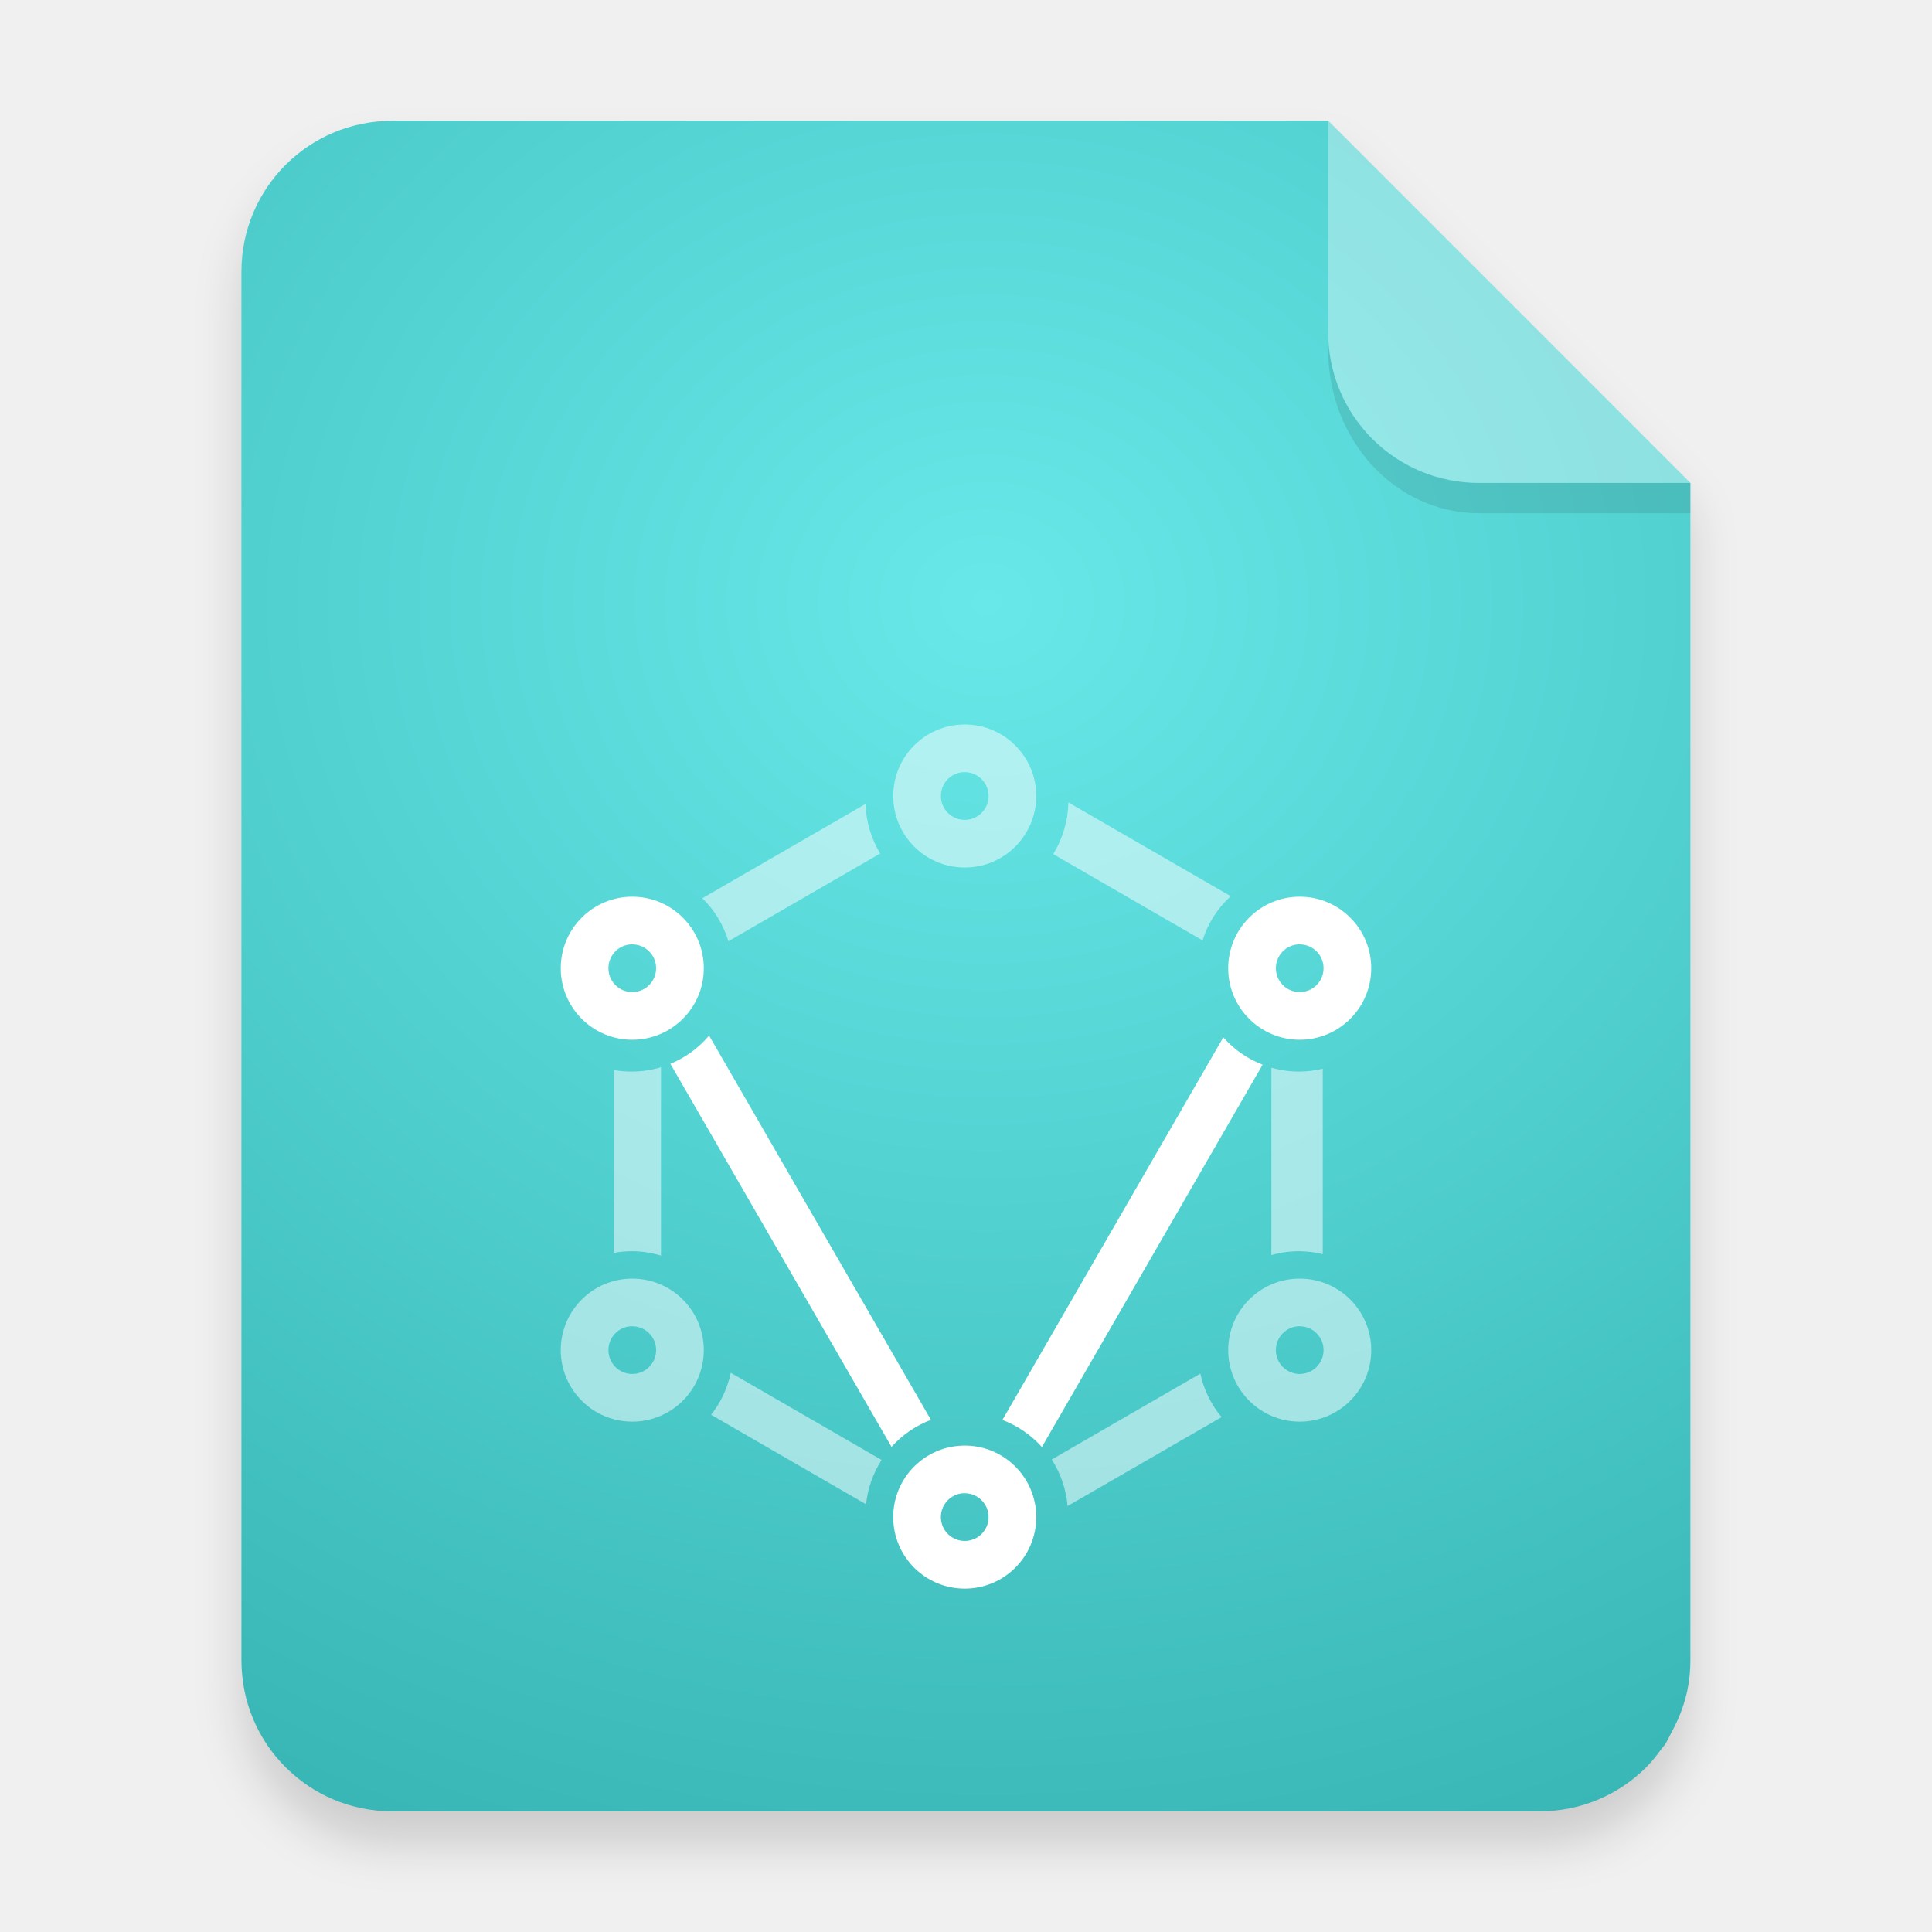
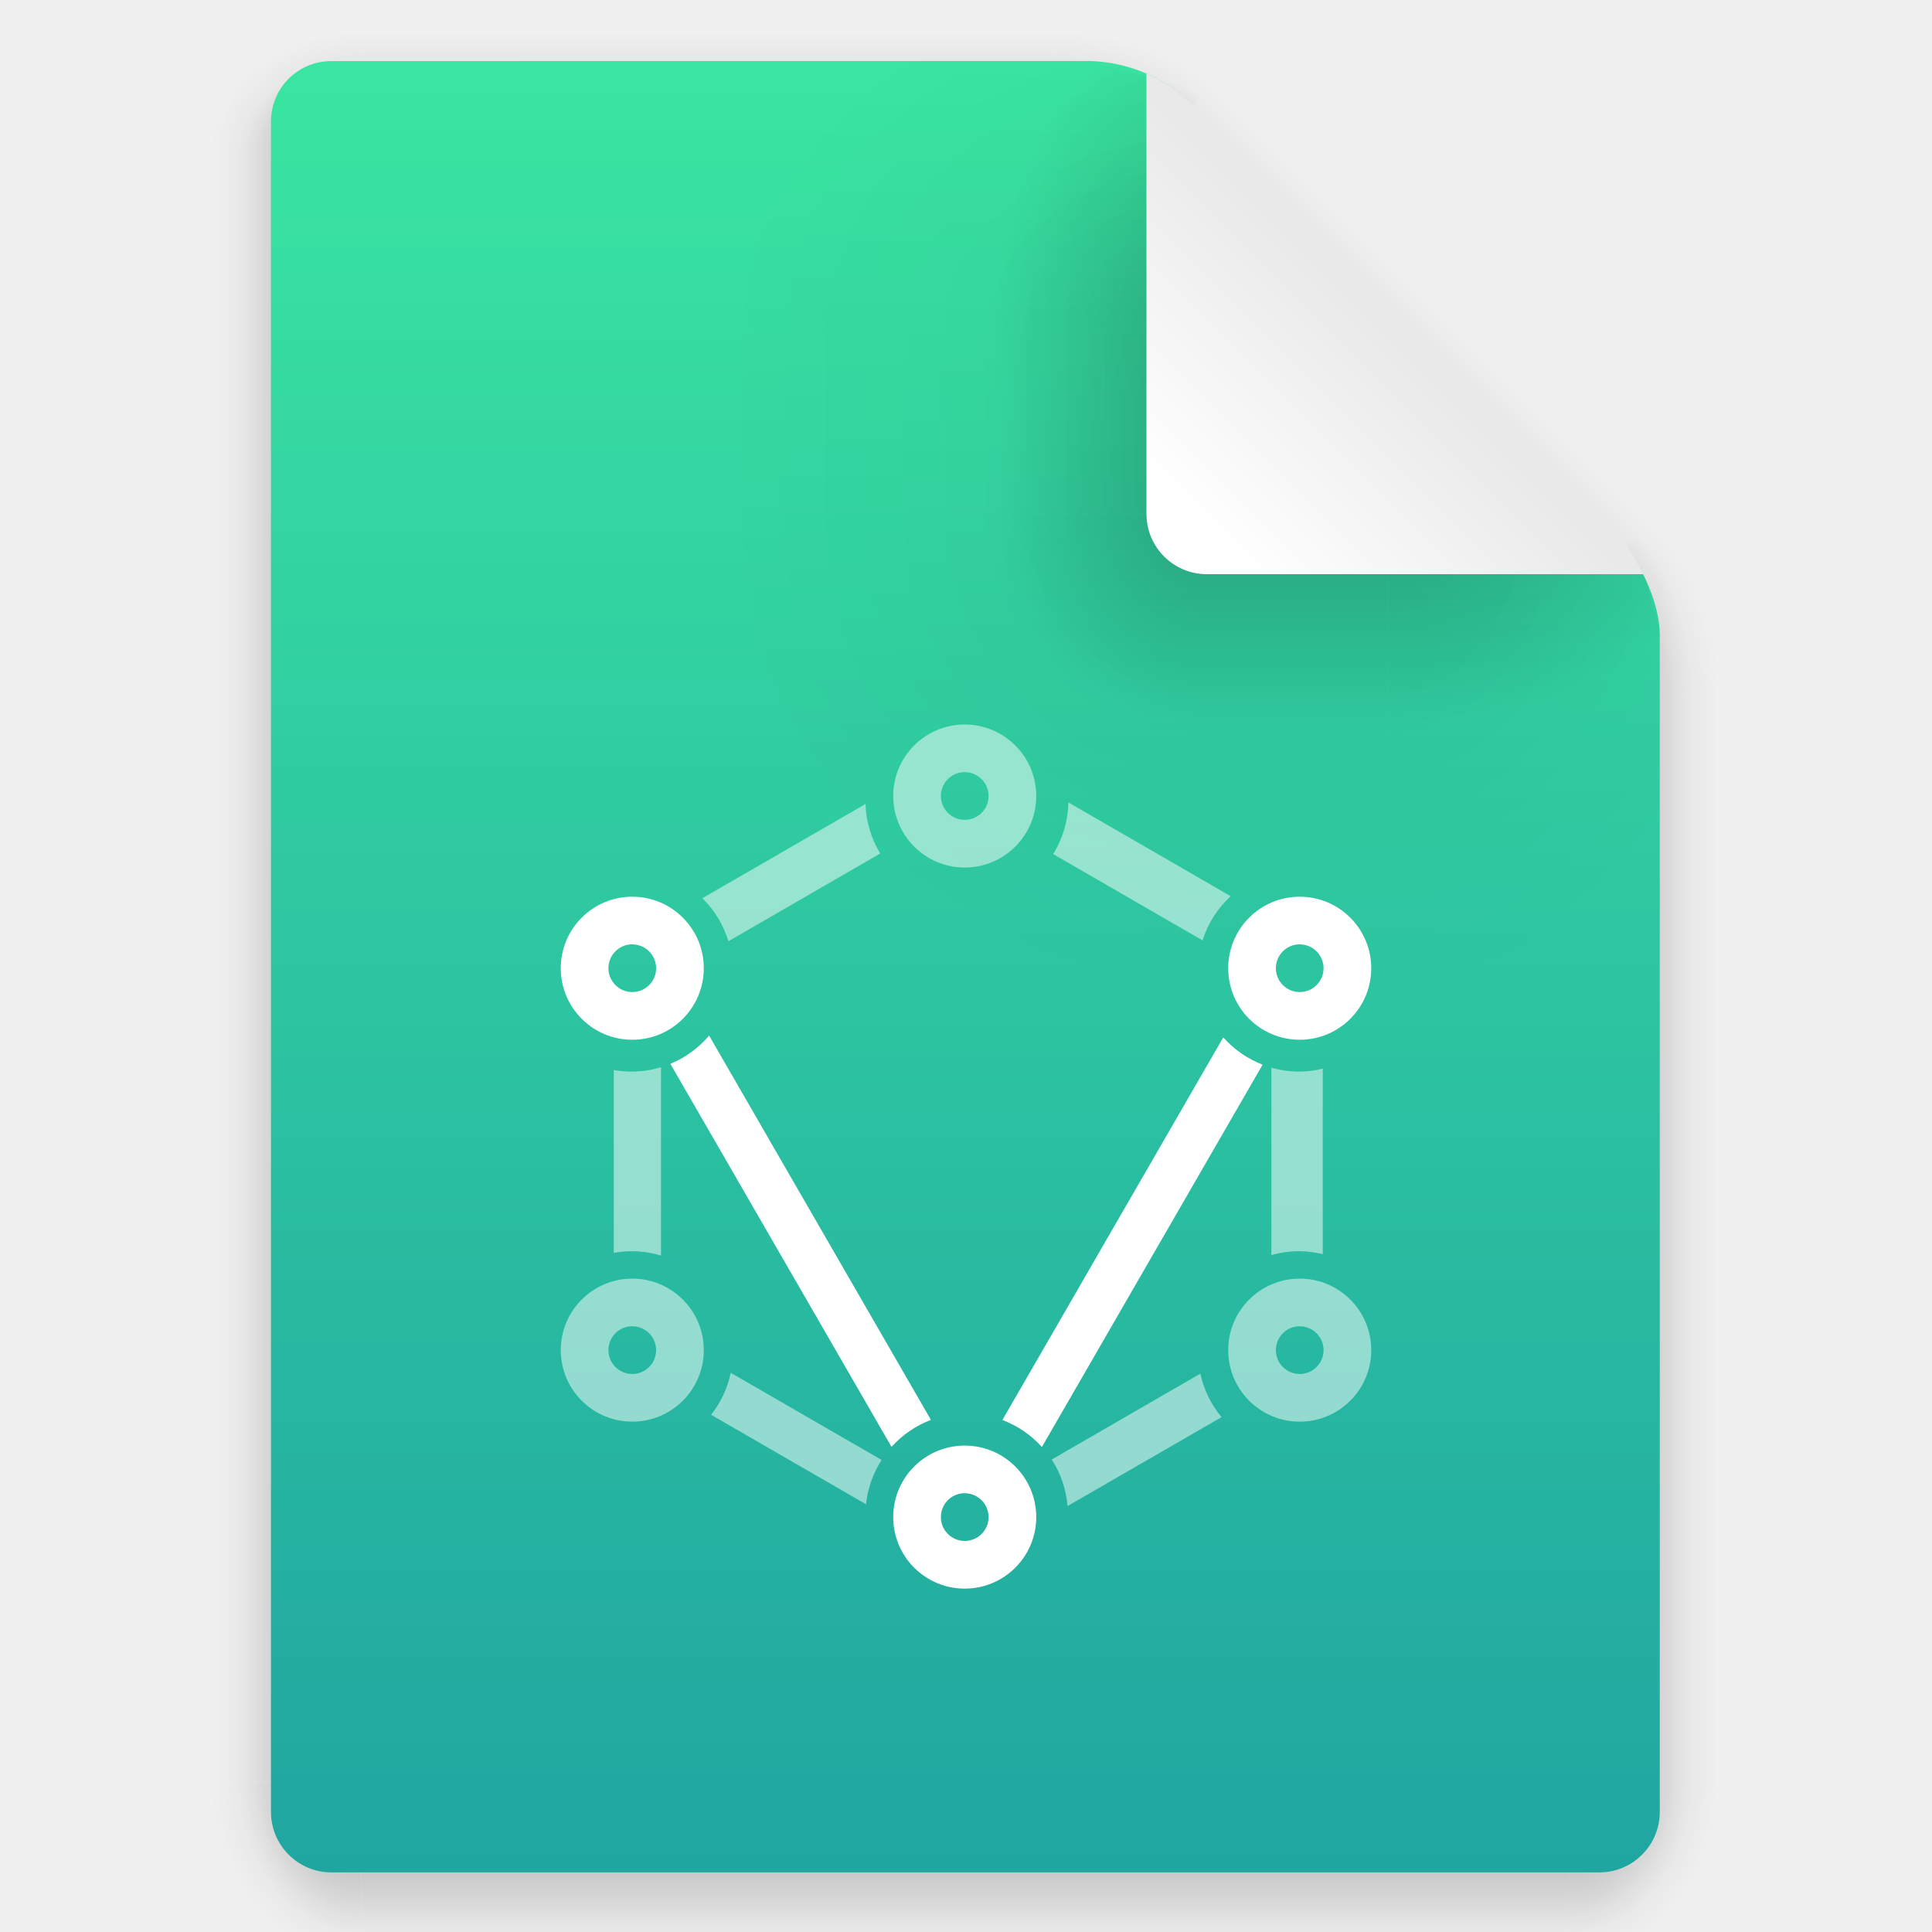
- <svg xmlns="http://www.w3.org/2000/svg" xmlns:xlink="http://www.w3.org/1999/xlink" version="1.1" viewBox="0 0 64 64" id="svg37" xml:space="preserve">
-   <defs id="defs5">
-     <linearGradient id="linearGradient972">
-       <stop style="stop-color:#68e8e8;stop-opacity:1;" offset="0" id="stop968" />
-       <stop style="stop-color:#29a6a6;stop-opacity:1;" offset="1" id="stop970" />
+ <svg xmlns="http://www.w3.org/2000/svg" xmlns:xlink="http://www.w3.org/1999/xlink" version="1.1" viewBox="0 0 64 64" id="svg141">
+   <defs id="defs47">
+     <linearGradient id="b" x1="7.937" x2="7.937" y1="15.346" y2="16.933" gradientUnits="userSpaceOnUse" xlink:href="#a" />
+     <linearGradient id="a">
+       <stop offset="0" id="stop3" />
+       <stop stop-opacity="0" offset="1" id="stop5" />
    </linearGradient>
-     <filter id="a-6" x="-0.039" y="-0.033" width="1.078" height="1.067" color-interpolation-filters="sRGB">
-       <feGaussianBlur stdDeviation=".206" id="feGaussianBlur2" />
-     </filter>
-     <filter id="a" x="-.039" y="-.033" width="1.078" height="1.067" color-interpolation-filters="sRGB">
-       <feGaussianBlur stdDeviation=".206" id="feGaussianBlur909" />
-     </filter>
-     <filter id="a-7" x="-.039" y="-.033" width="1.078" height="1.067" color-interpolation-filters="sRGB">
-       <feGaussianBlur stdDeviation=".206" id="feGaussianBlur858" />
-     </filter>
-     <linearGradient id="a-3" x1="49.571" x2="51.714" y1="52.714" y2="54.857" gradientTransform="matrix(2.3333,0,0,2.3333,-68.667,-72.001)" gradientUnits="userSpaceOnUse">
-       <stop offset="0" id="stop4" />
-       <stop stop-opacity="0" offset="1" id="stop6" />
+     <radialGradient id="c" cx="35" cy="4" r="3.728" gradientTransform="matrix(1.696 0 0 1.0731 -24.361 -.292)" gradientUnits="userSpaceOnUse" xlink:href="#a" />
+     <linearGradient id="d" x1="43" x2="46.748" y1="12" y2="8.252" gradientUnits="userSpaceOnUse" xlink:href="#a" />
+     <radialGradient id="e" cx="52" cy="22" r="5.206" gradientTransform="matrix(.96042 0 0 1.3331 2.058 -7.328)" gradientUnits="userSpaceOnUse" xlink:href="#a" />
+     <linearGradient id="f" x1="5.821" x2="5.821" y1="1.058" gradientUnits="userSpaceOnUse" xlink:href="#a" />
+     <radialGradient id="g" cx="3.175" cy="1.323" r=".794" gradientTransform="matrix(0 -1.3333 1.6667 0 .97 5.292)" gradientUnits="userSpaceOnUse" xlink:href="#a" />
+     <linearGradient id="h" x1="13.758" x2="15.081" y1="10.583" y2="10.583" gradientUnits="userSpaceOnUse" xlink:href="#a" />
+     <linearGradient id="i" x1="3.175" x2="1.852" y1="8.466" y2="8.466" gradientUnits="userSpaceOnUse" xlink:href="#a" />
+     <radialGradient id="j" cx="13.758" cy="15.346" r=".794" gradientTransform="matrix(0,2,-1.6667,0,39.334,-12.171)" gradientUnits="userSpaceOnUse" xlink:href="#a" />
+     <radialGradient id="k" cx="3.175" cy="15.346" r=".794" gradientTransform="matrix(-1.6667,0,0,-2,8.466,46.037)" gradientUnits="userSpaceOnUse" xlink:href="#a" />
+     <linearGradient id="l" x1="7.937" x2="7.937" y1="15.346" y2="16.668" gradientUnits="userSpaceOnUse" xlink:href="#a" />
+     <radialGradient id="m" cx="35" cy="4" r="3.728" gradientTransform="matrix(1.6115 0 0 .80482 -21.403 .78)" gradientUnits="userSpaceOnUse" xlink:href="#a" />
+     <linearGradient id="n" x1="43" x2="46.004" y1="12" y2="8.996" gradientUnits="userSpaceOnUse" xlink:href="#a" />
+     <radialGradient id="o" cx="52" cy="22" r="5.206" gradientTransform="matrix(.76834 0 0 1.2272 12.047 -4.999)" gradientUnits="userSpaceOnUse" xlink:href="#a" />
+     <linearGradient id="p" x1="5.821" x2="5.821" y1="1.058" y2=".265" gradientUnits="userSpaceOnUse" xlink:href="#a" />
+     <radialGradient id="q" cx="3.175" cy="1.323" r=".794" gradientTransform="matrix(0,-1,1.3333,0,1.411,4.233)" gradientUnits="userSpaceOnUse" xlink:href="#a" />
+     <linearGradient id="r" x1="13.758" x2="14.816" y1="10.583" y2="10.583" gradientUnits="userSpaceOnUse" xlink:href="#a" />
+     <linearGradient id="s" x1="3.175" x2="2.117" y1="8.466" y2="8.466" gradientUnits="userSpaceOnUse" xlink:href="#a" />
+     <radialGradient id="t" cx="13.758" cy="15.346" r=".794" gradientTransform="matrix(0,1.6667,-1.3333,0,34.219,-7.585)" gradientUnits="userSpaceOnUse" xlink:href="#a" />
+     <radialGradient id="u" cx="3.175" cy="15.346" r=".794" gradientTransform="matrix(-1.3333,0,0,-1.6667,7.408,40.921)" gradientUnits="userSpaceOnUse" xlink:href="#a" />
+     <linearGradient id="v" x1="21.039" x2="21.039" y1="2" y2="62" gradientTransform="matrix(.26458 0 0 .26458 45.221 -.507)" gradientUnits="userSpaceOnUse">
+       <stop offset="0" id="stop27" style="stop-color:#3ae5a1;stop-opacity:1;" />
+       <stop offset="1" id="stop29" style="stop-color:#20a6a1;stop-opacity:1;" />
    </linearGradient>
-     <linearGradient id="b" x1="40" x2="46" y1="17" y2="11" gradientTransform="matrix(0.26458,0,0,0.26458,-3.15828,0.6893912)" gradientUnits="userSpaceOnUse">
-       <stop stop-color="#fefefe" offset="0" id="stop2" />
-       <stop stop-color="#e9e9e9" offset="1" id="stop4-3" />
-     </linearGradient>
-     <linearGradient id="a-6-5" x1="21.039" x2="21.039" y1="2" y2="62" gradientTransform="matrix(0.26458,0,0,0.26458,-3.15328,0.6893912)" gradientUnits="userSpaceOnUse">
-       <stop stop-color="#858585" offset="0" id="stop7" style="stop-color:#808080;stop-opacity:1" />
-       <stop stop-color="#383838" offset="1" id="stop9" />
-     </linearGradient>
-     <linearGradient id="b-6" x1="399.57" x2="399.57" y1="545.8" y2="517.8" gradientTransform="matrix(2.1429,0,0,2.1429,-826.36,-1107.5)" gradientUnits="userSpaceOnUse">
-       <stop stop-color="#3889e9" offset="0" id="stop885" />
-       <stop stop-color="#5ea5fb" offset="1" id="stop887" />
-     </linearGradient>
-     <linearGradient id="f" x1="30.479" x2="31.074" y1="14.368" y2="49.608" gradientUnits="userSpaceOnUse">
-       <stop stop-color="#f9f9f9" offset="0" id="stop890" />
-       <stop stop-color="#ccf2f6" offset="1" id="stop892" />
-     </linearGradient>
-     <linearGradient id="linearGradient874" x1="357.8" x2="357.8" y1="546.73" y2="523.48" gradientTransform="matrix(2.1429,0,0,2.1429,-736.33,-1114)" gradientUnits="userSpaceOnUse">
-       <stop stop-color="#197ff1" offset="0" id="stop895" />
-       <stop stop-color="#21c6fb" offset="1" id="stop897" />
-     </linearGradient>
-     <radialGradient xlink:href="#linearGradient972" id="radialGradient946" cx="8.526" cy="6.776" fx="8.526" fy="6.776" r="6.35" gradientTransform="matrix(10.53006,0.07446516,-0.06521787,9.222406,-56.64342,-43.17594)" gradientUnits="userSpaceOnUse" />
-     <linearGradient id="b-3" x1="40" x2="46" y1="17" y2="11" gradientTransform="matrix(0.26458,0,0,0.26458,-0.006,-0.265)" gradientUnits="userSpaceOnUse">
-       <stop stop-color="#fefefe" offset="0" id="stop1088" />
-       <stop stop-color="#e9e9e9" offset="1" id="stop1090" />
-     </linearGradient>
-     <linearGradient id="a-67" x1="45.801" x2="9.802" y1="10" y2="61" gradientTransform="matrix(0.26458,0,0,0.26458,0.052,-0.265)" gradientUnits="userSpaceOnUse">
-       <stop stop-color="#ededed" offset="0" id="stop1093" />
-       <stop stop-color="#fcfcfc" offset="1" id="stop1095" />
+     <radialGradient id="w" cx="40" cy="12" r="8" gradientTransform="matrix(.39687 0 0 -.52916 41.517 10.341)" gradientUnits="userSpaceOnUse" xlink:href="#a" />
+     <radialGradient id="x" cx="10.583" cy="4.233" r="2.117" gradientTransform="matrix(-2,0,0,-2,76.971,12.457)" gradientUnits="userSpaceOnUse" xlink:href="#a" />
+     <radialGradient id="y" cx="40" cy="12" r="8" gradientTransform="matrix(0 -.39687 .52916 0 49.455 18.278)" gradientUnits="userSpaceOnUse" xlink:href="#a" />
+     <linearGradient id="z" x1="10.583" x2="6.35" y1="3.175" y2="3.175" gradientTransform="matrix(1 0 0 .66667 45.221 1.169)" gradientUnits="userSpaceOnUse" xlink:href="#a" />
+     <linearGradient id="A" x1="10.583" x2="8.731" y1="3.043" y2="3.043" gradientTransform="matrix(1 0 0 .66667 45.221 1.169)" gradientUnits="userSpaceOnUse" xlink:href="#a" />
+     <radialGradient id="B" cx="10.583" cy="4.233" r="2.117" gradientTransform="matrix(-.875 0 0 -.87849 65.065 7.71)" gradientUnits="userSpaceOnUse" xlink:href="#a" />
+     <radialGradient id="C" cx="40" cy="12" r="8" gradientTransform="matrix(0 -.34601 .23278 0 53.011 16.244)" gradientUnits="userSpaceOnUse" xlink:href="#a" />
+     <linearGradient id="D" x1="10.583" x2="6.35" y1="3.175" y2="3.175" gradientTransform="matrix(1 0 0 .66667 -14.574 54.57)" gradientUnits="userSpaceOnUse" xlink:href="#a" />
+     <linearGradient id="E" x1="10.583" x2="8.724" y1="3.043" y2="3.043" gradientTransform="matrix(1 0 0 .66667 -14.574 54.57)" gradientUnits="userSpaceOnUse" xlink:href="#a" />
+     <radialGradient id="F" cx="40" cy="12" r="8" gradientTransform="matrix(.3793 0 0 -.23243 42.22 6.78)" gradientUnits="userSpaceOnUse" xlink:href="#a" />
+     <linearGradient id="G" x1="40" x2="46" y1="17" y2="11" gradientTransform="matrix(.26458 0 0 .26458 45.221 -.507)" gradientUnits="userSpaceOnUse">
+       <stop stop-color="#fefefe" offset="0" id="stop42" />
+       <stop stop-color="#e9e9e9" offset="1" id="stop44" />
    </linearGradient>
  </defs>
-   <path transform="scale(3.7796)" d="m3.44 1.354a1.32 1.32 0 0 0-1.323 1.323v12.171c0 0.733 0.59 1.323 1.323 1.323h10.053a1.32 1.32 0 0 0 1.323-1.323v-10.318l-3.175-3.175z" filter="url(#a-6)" opacity=".15" style="paint-order:stroke fill markers" id="path7" />
-   <path id="rect926" style="display:inline;fill:url(#radialGradient946);fill-opacity:1;stroke-width:0.5;stroke-linecap:square" d="m 12.998,4.001 c -2.77,0 -5,2.23 -5,5 v 46 0.002 c 0,0.173 0.01,0.343 0.027,0.512 0.017,0.168 0.041,0.333 0.074,0.496 1.25e-4,6.26e-4 -1.28e-4,0.001 0,0.002 0.066,0.325 0.165,0.639 0.291,0.938 2.38e-4,5.68e-4 -2.42e-4,0.001 0,0.002 0.126,0.299 0.28,0.582 0.459,0.848 3.18e-4,4.73e-4 -3.21e-4,0.002 0,0.002 0.179,0.265 0.386,0.513 0.611,0.738 0.452,0.452 0.989,0.818 1.588,1.07 0.599,0.252 1.257,0.391 1.949,0.391 h 38.002 c 0.693,0 1.351,-0.138 1.949,-0.391 0.599,-0.252 1.136,-0.618 1.588,-1.07 0.186,-0.186 0.349,-0.396 0.504,-0.609 0.033,-0.045 0.074,-0.083 0.105,-0.129 5.1e-4,-7.62e-4 9.97e-4,-0.001 0.002,-0.002 0.082,-0.122 0.14,-0.26 0.211,-0.389 0.318,-0.576 0.544,-1.208 0.613,-1.896 0.017,-0.168 0.025,-0.339 0.025,-0.512 V 15.999 L 44,4.001 Z" />
-   <path d="M 55.999,15.999 43.998,3.999 v 7 c 0,2.77 2.23,5 5,5 z" fill="#ffffff" opacity="0.35" style="fill-rule:evenodd;stroke-width:3.78;paint-order:stroke fill markers" id="path11" />
-   <path d="m43.998 10.999v0.586c0 3.001 2.23 5.416 5 5.416h7v-1.002h-7a4.989 4.989 0 0 1-5.004-5z" opacity=".1" stroke-width="3.78" style="paint-order:stroke fill markers" id="path15" />
-   <g transform="translate(8,14.312)" fill="#ffffff" shape-rendering="auto" id="g35">
-     <path d="m 27.391,12.269 a 3.364,3.364 0 0 1 -0.503,1.712 l 4.948,2.859 a 3.351,3.351 0 0 1 0.932,-1.465 z m -6.721,0.052 -5.404,3.122 a 3.351,3.351 0 0 1 0.864,1.425 l 5.028,-2.906 a 3.364,3.364 0 0 1 -0.487,-1.641 z m -6.774,8.72 a 3.351,3.351 0 0 1 -0.972,0.145 3.351,3.351 0 0 1 -0.592,-0.052 v 6.058 a 3.351,3.351 0 0 1 0.592,-0.056 3.351,3.351 0 0 1 0.972,0.145 z m 20.22,0.015 v 6.209 a 3.351,3.351 0 0 1 0.919,-0.13 3.351,3.351 0 0 1 0.783,0.099 v -6.144 a 3.351,3.351 0 0 1 -0.783,0.096 3.351,3.351 0 0 1 -0.919,-0.13 z m -17.909,10.108 a 3.351,3.351 0 0 1 -0.651,1.391 l 5.133,2.964 a 3.351,3.351 0 0 1 0.515,-1.468 z m 15.556,0.028 -4.923,2.844 a 3.351,3.351 0 0 1 0.524,1.542 l 5.102,-2.946 a 3.351,3.351 0 0 1 -0.703,-1.44 z" color="#000000" color-rendering="auto" image-rendering="auto" opacity="0.5" solid-color="#000000" style="isolation:auto;mix-blend-mode:normal" id="path17" />
-     <path d="m 23.958,9.688 a 2.369,2.369 0 0 0 -2.369,2.369 2.369,2.369 0 0 0 2.369,2.369 2.369,2.369 0 0 0 2.369,-2.369 2.369,2.369 0 0 0 -2.369,-2.369 z m -0.056,1.579 a 0.79,0.79 0 0 1 0.056,0 0.79,0.79 0 0 1 0.79,0.79 0.79,0.79 0 0 1 -0.79,0.79 0.79,0.79 0 0 1 -0.79,-0.79 0.79,0.79 0 0 1 0.734,-0.79 z" color="#000000" color-rendering="auto" image-rendering="auto" opacity="0.5" solid-color="#000000" style="isolation:auto;mix-blend-mode:normal" id="path19" />
-     <path d="m 35.055,28.044 a 2.369,2.369 0 0 0 -2.369,2.369 2.369,2.369 0 0 0 2.369,2.369 2.369,2.369 0 0 0 2.369,-2.369 2.369,2.369 0 0 0 -2.369,-2.369 z m -0.056,1.579 a 0.79,0.79 0 0 1 0.056,0 0.79,0.79 0 0 1 0.79,0.79 0.79,0.79 0 0 1 -0.79,0.79 0.79,0.79 0 0 1 -0.79,-0.79 0.79,0.79 0 0 1 0.734,-0.79 z" color="#000000" color-rendering="auto" image-rendering="auto" opacity="0.5" solid-color="#000000" style="isolation:auto;mix-blend-mode:normal" id="path21" />
-     <path d="m 35.055,15.393 a 2.369,2.369 0 0 0 -2.369,2.369 2.369,2.369 0 0 0 2.369,2.369 2.369,2.369 0 0 0 2.369,-2.369 2.369,2.369 0 0 0 -2.369,-2.369 z m -0.056,1.579 a 0.79,0.79 0 0 1 0.056,0 0.79,0.79 0 0 1 0.79,0.79 0.79,0.79 0 0 1 -0.79,0.79 0.79,0.79 0 0 1 -0.79,-0.79 0.79,0.79 0 0 1 0.734,-0.79 z" color="#000000" color-rendering="auto" image-rendering="auto" solid-color="#000000" style="isolation:auto;mix-blend-mode:normal" id="path23" />
-     <path d="m 12.945,28.044 a 2.369,2.369 0 0 0 -2.369,2.369 2.369,2.369 0 0 0 2.369,2.369 2.369,2.369 0 0 0 2.369,-2.369 2.369,2.369 0 0 0 -2.369,-2.369 z m -0.056,1.579 a 0.79,0.79 0 0 1 0.056,0 0.79,0.79 0 0 1 0.79,0.79 0.79,0.79 0 0 1 -0.79,0.79 0.79,0.79 0 0 1 -0.79,-0.79 0.79,0.79 0 0 1 0.734,-0.79 z" color="#000000" color-rendering="auto" image-rendering="auto" opacity="0.5" solid-color="#000000" style="isolation:auto;mix-blend-mode:normal" id="path25" />
-     <path d="m 12.945,15.393 a 2.369,2.369 0 0 0 -2.369,2.369 2.369,2.369 0 0 0 2.369,2.369 2.369,2.369 0 0 0 2.369,-2.369 2.369,2.369 0 0 0 -2.369,-2.369 z m -0.056,1.579 a 0.79,0.79 0 0 1 0.056,0 0.79,0.79 0 0 1 0.79,0.79 0.79,0.79 0 0 1 -0.79,0.79 0.79,0.79 0 0 1 -0.79,-0.79 0.79,0.79 0 0 1 0.734,-0.79 z" color="#000000" color-rendering="auto" image-rendering="auto" solid-color="#000000" style="isolation:auto;mix-blend-mode:normal" id="path27" />
-     <path d="m 23.958,33.575 a 2.369,2.369 0 0 0 -2.369,2.369 2.369,2.369 0 0 0 2.369,2.369 2.369,2.369 0 0 0 2.369,-2.369 2.369,2.369 0 0 0 -2.369,-2.369 z m -0.056,1.579 a 0.79,0.79 0 0 1 0.056,0 0.79,0.79 0 0 1 0.79,0.79 0.79,0.79 0 0 1 -0.79,0.79 0.79,0.79 0 0 1 -0.79,-0.79 0.79,0.79 0 0 1 0.734,-0.79 z" color="#000000" color-rendering="auto" image-rendering="auto" solid-color="#000000" style="isolation:auto;mix-blend-mode:normal" id="path29" />
-     <path d="m 15.49,19.993 a 3.351,3.351 0 0 1 -1.283,0.935 l 7.326,12.69 a 3.351,3.351 0 0 1 1.305,-0.895 z" color="#000000" color-rendering="auto" image-rendering="auto" solid-color="#000000" style="isolation:auto;mix-blend-mode:normal" id="path31" />
-     <path d="m 32.523,20.052 -7.317,12.675 a 3.351,3.351 0 0 1 1.308,0.895 l 7.311,-12.665 A 3.351,3.351 0 0 1 32.523,20.053 Z" color="#000000" color-rendering="auto" image-rendering="auto" solid-color="#000000" style="isolation:auto;mix-blend-mode:normal" id="path33" />
+   <g transform="matrix(3.7796,0,0,3.7796,-170.94,1.941)" id="g119">
+     <g opacity=".15" id="g69">
+       <path transform="translate(45.221 -.243)" d="m3.175 15.346h10.583v1.587h-10.583z" fill="url(#b)" opacity="1" id="path49" />
+       <path transform="matrix(.26458 0 0 .26458 45.221 -.243)" d="m35 0v7l7-7z" fill="url(#c)" opacity="1" id="path51" />
+       <path transform="matrix(.26458 0 0 .26458 45.221 -.243)" d="m42 0-7 7 14 15 9-9v-9.455l-3.545-3.545z" fill="url(#d)" opacity="1" id="path53" />
+       <path transform="matrix(.26458 0 0 .26458 45.221 -.243)" d="m58 13-9 9h9z" fill="url(#e)" opacity="1" id="path55" />
+       <path transform="translate(45.221 -.243)" d="m3.175 0h6.085v1.058h-6.085z" fill="url(#f)" opacity="1" id="path57" />
+       <path transform="translate(45.221 -.243)" d="m1.587 0h1.587v1.058h-1.587z" fill="url(#g)" opacity="1" id="path59" />
+       <path transform="translate(45.221 -.243)" d="m13.758 5.821h1.587v9.525h-1.587z" fill="url(#h)" opacity="1" id="path61" />
+       <path transform="translate(45.221 -.243)" d="m1.587 1.058h1.587v14.287h-1.587z" fill="url(#i)" opacity="1" id="path63" />
+       <path transform="translate(45.221 -.243)" d="m13.758 15.346h1.587v1.587h-1.587z" fill="url(#j)" opacity="1" id="path65" />
+       <path transform="translate(45.221 -.243)" d="m1.587 15.346h1.587v1.587h-1.587z" fill="url(#k)" opacity="1" id="path67" />
+     </g>
+     <g transform="translate(45.221 -.243)" opacity=".25" id="g91">
+       <path d="m3.175 15.346h10.583v1.587h-10.583z" fill="url(#l)" opacity="1" id="path71" />
+       <path transform="scale(.26458)" d="m35 0v7l7-7z" fill="url(#m)" opacity="1" id="path73" />
+       <path transform="scale(.26458)" d="m42 0-7 7 14 15 9-9v-9.455l-3.545-3.545z" fill="url(#n)" opacity="1" id="path75" />
+       <path transform="scale(.26458)" d="m58 13-9 9h9z" fill="url(#o)" opacity="1" id="path77" />
+       <path d="m3.175 0h6.085v1.058h-6.085z" fill="url(#p)" opacity="1" id="path79" />
+       <rect x="1.587" width="1.587" height="1.058" ry="0" fill="url(#q)" opacity="1" id="rect81" />
+       <path d="m13.758 5.821h1.587v9.525h-1.587z" fill="url(#r)" opacity="1" id="path83" />
+       <path d="m1.587 1.058h1.587v14.287h-1.587z" fill="url(#s)" opacity="1" id="path85" />
+       <path d="m13.758 15.346h1.587v1.587h-1.587z" fill="url(#t)" opacity="1" id="path87" />
+       <path d="m1.587 15.346h1.587v1.587h-1.587z" fill="url(#u)" opacity="1" id="path89" />
+     </g>
+     <path d="m48.132 0.022a0.528 0.528 0 0 0-0.53 0.53v14.815c0 0.293 0.237 0.53 0.53 0.53h11.112c0.293 0 0.53-0.237 0.53-0.53v-10.319c0-0.264-0.162-0.69-0.53-1.058l-3.44-3.44a1.325 1.325 0 0 0-1.058-0.529z" fill="url(#v)" id="path93" />
+     <path d="m57.392 3.99v4.234h2.381v-3.175c0-0.035-7e-3 -0.08-0.01-0.12-0.04-0.263-0.202-0.621-0.519-0.938z" fill="url(#w)" opacity=".05" id="path95" />
+     <path d="m53.942-0.785h6.636v6.635h-6.636z" fill="none" id="path97" />
+     <rect x="51.571" y="3.991" width="4.233" height="4.233" ry="0" fill="url(#x)" opacity=".05" id="rect99" />
+     <path d="m51.571 0.022v2.381h4.233v-1.852a1.325 1.325 0 0 0-1.058-0.529z" fill="url(#y)" opacity=".05" id="path101" />
+     <rect x="51.571" y="2.403" width="4.233" height="1.587" ry="0" fill="url(#z)" opacity=".05" id="rect103" />
+     <rect x="52.894" y="2.403" width="2.91" height="1.587" ry="0" fill="url(#A)" opacity=".2" id="rect105" />
+     <rect x="52.894" y="3.991" width="2.91" height="2.91" ry="0" fill="url(#B)" opacity=".2" id="rect107" />
+     <path d="m52.894 0.022v2.381h2.91v-1.852a1.4 1.4 0 0 0-0.444-0.375l-0.614-0.154z" fill="url(#C)" opacity=".2" id="path109" />
+     <rect transform="rotate(-90)" x="-8.224" y="55.804" width="4.233" height="1.587" ry="0" fill="url(#D)" opacity=".05" id="rect111" />
+     <rect transform="rotate(-90)" x="-6.901" y="55.804" width="2.91" height="1.587" ry="0" fill="url(#E)" opacity=".2" id="rect113" />
+     <path d="m57.392 3.99v2.911h2.381v-1.851l-0.116-0.466c-0.086-0.192-0.22-0.4-0.413-0.592z" fill="url(#F)" opacity=".2" id="path115" />
+     <path d="m55.275 0.133v3.856c0 0.293 0.236 0.53 0.53 0.53h3.826a2.017 2.017 0 0 0-0.382-0.53l-3.44-3.44a1.375 1.375 0 0 0-0.529-0.416z" fill="url(#G)" id="path117" />
+   </g>
+   <g transform="translate(8 14.312)" fill="#ffffff" shape-rendering="auto" id="g139">
+     <path d="m27.391 12.269a3.364 3.364 0 0 1-0.503 1.712l4.948 2.859a3.351 3.351 0 0 1 0.932-1.465zm-6.721 0.052-5.404 3.122a3.351 3.351 0 0 1 0.864 1.425l5.028-2.906a3.364 3.364 0 0 1-0.487-1.641zm-6.774 8.72a3.351 3.351 0 0 1-0.972 0.145 3.351 3.351 0 0 1-0.592-0.052v6.058a3.351 3.351 0 0 1 0.592-0.056 3.351 3.351 0 0 1 0.972 0.145v-6.24zm20.22 0.015v6.209a3.351 3.351 0 0 1 0.919-0.13 3.351 3.351 0 0 1 0.783 0.099v-6.144a3.351 3.351 0 0 1-0.783 0.096 3.351 3.351 0 0 1-0.919-0.13zm-17.909 10.108a3.351 3.351 0 0 1-0.651 1.391l5.133 2.964a3.351 3.351 0 0 1 0.515-1.468zm15.556 0.028-4.923 2.844a3.351 3.351 0 0 1 0.524 1.542l5.102-2.946a3.351 3.351 0 0 1-0.703-1.44z" color="#000000" color-rendering="auto" image-rendering="auto" opacity=".5" solid-color="#000000" style="isolation:auto;mix-blend-mode:normal" id="path121" />
+     <path d="m23.958 9.688a2.369 2.369 0 0 0-2.369 2.369 2.369 2.369 0 0 0 2.369 2.369 2.369 2.369 0 0 0 2.369-2.369 2.369 2.369 0 0 0-2.369-2.369zm-0.056 1.579a0.79 0.79 0 0 1 0.056 0 0.79 0.79 0 0 1 0.79 0.79 0.79 0.79 0 0 1-0.79 0.79 0.79 0.79 0 0 1-0.79-0.79 0.79 0.79 0 0 1 0.734-0.79z" color="#000000" color-rendering="auto" image-rendering="auto" opacity=".5" solid-color="#000000" style="isolation:auto;mix-blend-mode:normal" id="path123" />
+     <path d="m35.055 28.044a2.369 2.369 0 0 0-2.369 2.369 2.369 2.369 0 0 0 2.369 2.369 2.369 2.369 0 0 0 2.369-2.369 2.369 2.369 0 0 0-2.369-2.369zm-0.056 1.579a0.79 0.79 0 0 1 0.056 0 0.79 0.79 0 0 1 0.79 0.79 0.79 0.79 0 0 1-0.79 0.79 0.79 0.79 0 0 1-0.79-0.79 0.79 0.79 0 0 1 0.734-0.79z" color="#000000" color-rendering="auto" image-rendering="auto" opacity=".5" solid-color="#000000" style="isolation:auto;mix-blend-mode:normal" id="path125" />
+     <path d="m35.055 15.393a2.369 2.369 0 0 0-2.369 2.369 2.369 2.369 0 0 0 2.369 2.369 2.369 2.369 0 0 0 2.369-2.369 2.369 2.369 0 0 0-2.369-2.369zm-0.056 1.579a0.79 0.79 0 0 1 0.056 0 0.79 0.79 0 0 1 0.79 0.79 0.79 0.79 0 0 1-0.79 0.79 0.79 0.79 0 0 1-0.79-0.79 0.79 0.79 0 0 1 0.734-0.79z" color="#000000" color-rendering="auto" image-rendering="auto" solid-color="#000000" style="isolation:auto;mix-blend-mode:normal" id="path127" />
+     <path d="m12.945 28.044a2.369 2.369 0 0 0-2.369 2.369 2.369 2.369 0 0 0 2.369 2.369 2.369 2.369 0 0 0 2.369-2.369 2.369 2.369 0 0 0-2.369-2.369zm-0.056 1.579a0.79 0.79 0 0 1 0.056 0 0.79 0.79 0 0 1 0.79 0.79 0.79 0.79 0 0 1-0.79 0.79 0.79 0.79 0 0 1-0.79-0.79 0.79 0.79 0 0 1 0.734-0.79z" color="#000000" color-rendering="auto" image-rendering="auto" opacity=".5" solid-color="#000000" style="isolation:auto;mix-blend-mode:normal" id="path129" />
+     <path d="m12.945 15.393a2.369 2.369 0 0 0-2.369 2.369 2.369 2.369 0 0 0 2.369 2.369 2.369 2.369 0 0 0 2.369-2.369 2.369 2.369 0 0 0-2.369-2.369zm-0.056 1.579a0.79 0.79 0 0 1 0.056 0 0.79 0.79 0 0 1 0.79 0.79 0.79 0.79 0 0 1-0.79 0.79 0.79 0.79 0 0 1-0.79-0.79 0.79 0.79 0 0 1 0.734-0.79z" color="#000000" color-rendering="auto" image-rendering="auto" solid-color="#000000" style="isolation:auto;mix-blend-mode:normal" id="path131" />
+     <path d="m23.958 33.575a2.369 2.369 0 0 0-2.369 2.369 2.369 2.369 0 0 0 2.369 2.369 2.369 2.369 0 0 0 2.369-2.369 2.369 2.369 0 0 0-2.369-2.369zm-0.056 1.579a0.79 0.79 0 0 1 0.056 0 0.79 0.79 0 0 1 0.79 0.79 0.79 0.79 0 0 1-0.79 0.79 0.79 0.79 0 0 1-0.79-0.79 0.79 0.79 0 0 1 0.734-0.79z" color="#000000" color-rendering="auto" image-rendering="auto" solid-color="#000000" style="isolation:auto;mix-blend-mode:normal" id="path133" />
+     <path d="m15.49 19.993a3.351 3.351 0 0 1-1.283 0.935l7.326 12.69a3.351 3.351 0 0 1 1.305-0.895z" color="#000000" color-rendering="auto" image-rendering="auto" solid-color="#000000" style="isolation:auto;mix-blend-mode:normal" id="path135" />
+     <path d="m32.523 20.052-7.317 12.675a3.351 3.351 0 0 1 1.308 0.895l7.311-12.665a3.351 3.351 0 0 1-1.302-0.904z" color="#000000" color-rendering="auto" image-rendering="auto" solid-color="#000000" style="isolation:auto;mix-blend-mode:normal" id="path137" />
  </g>
</svg>
